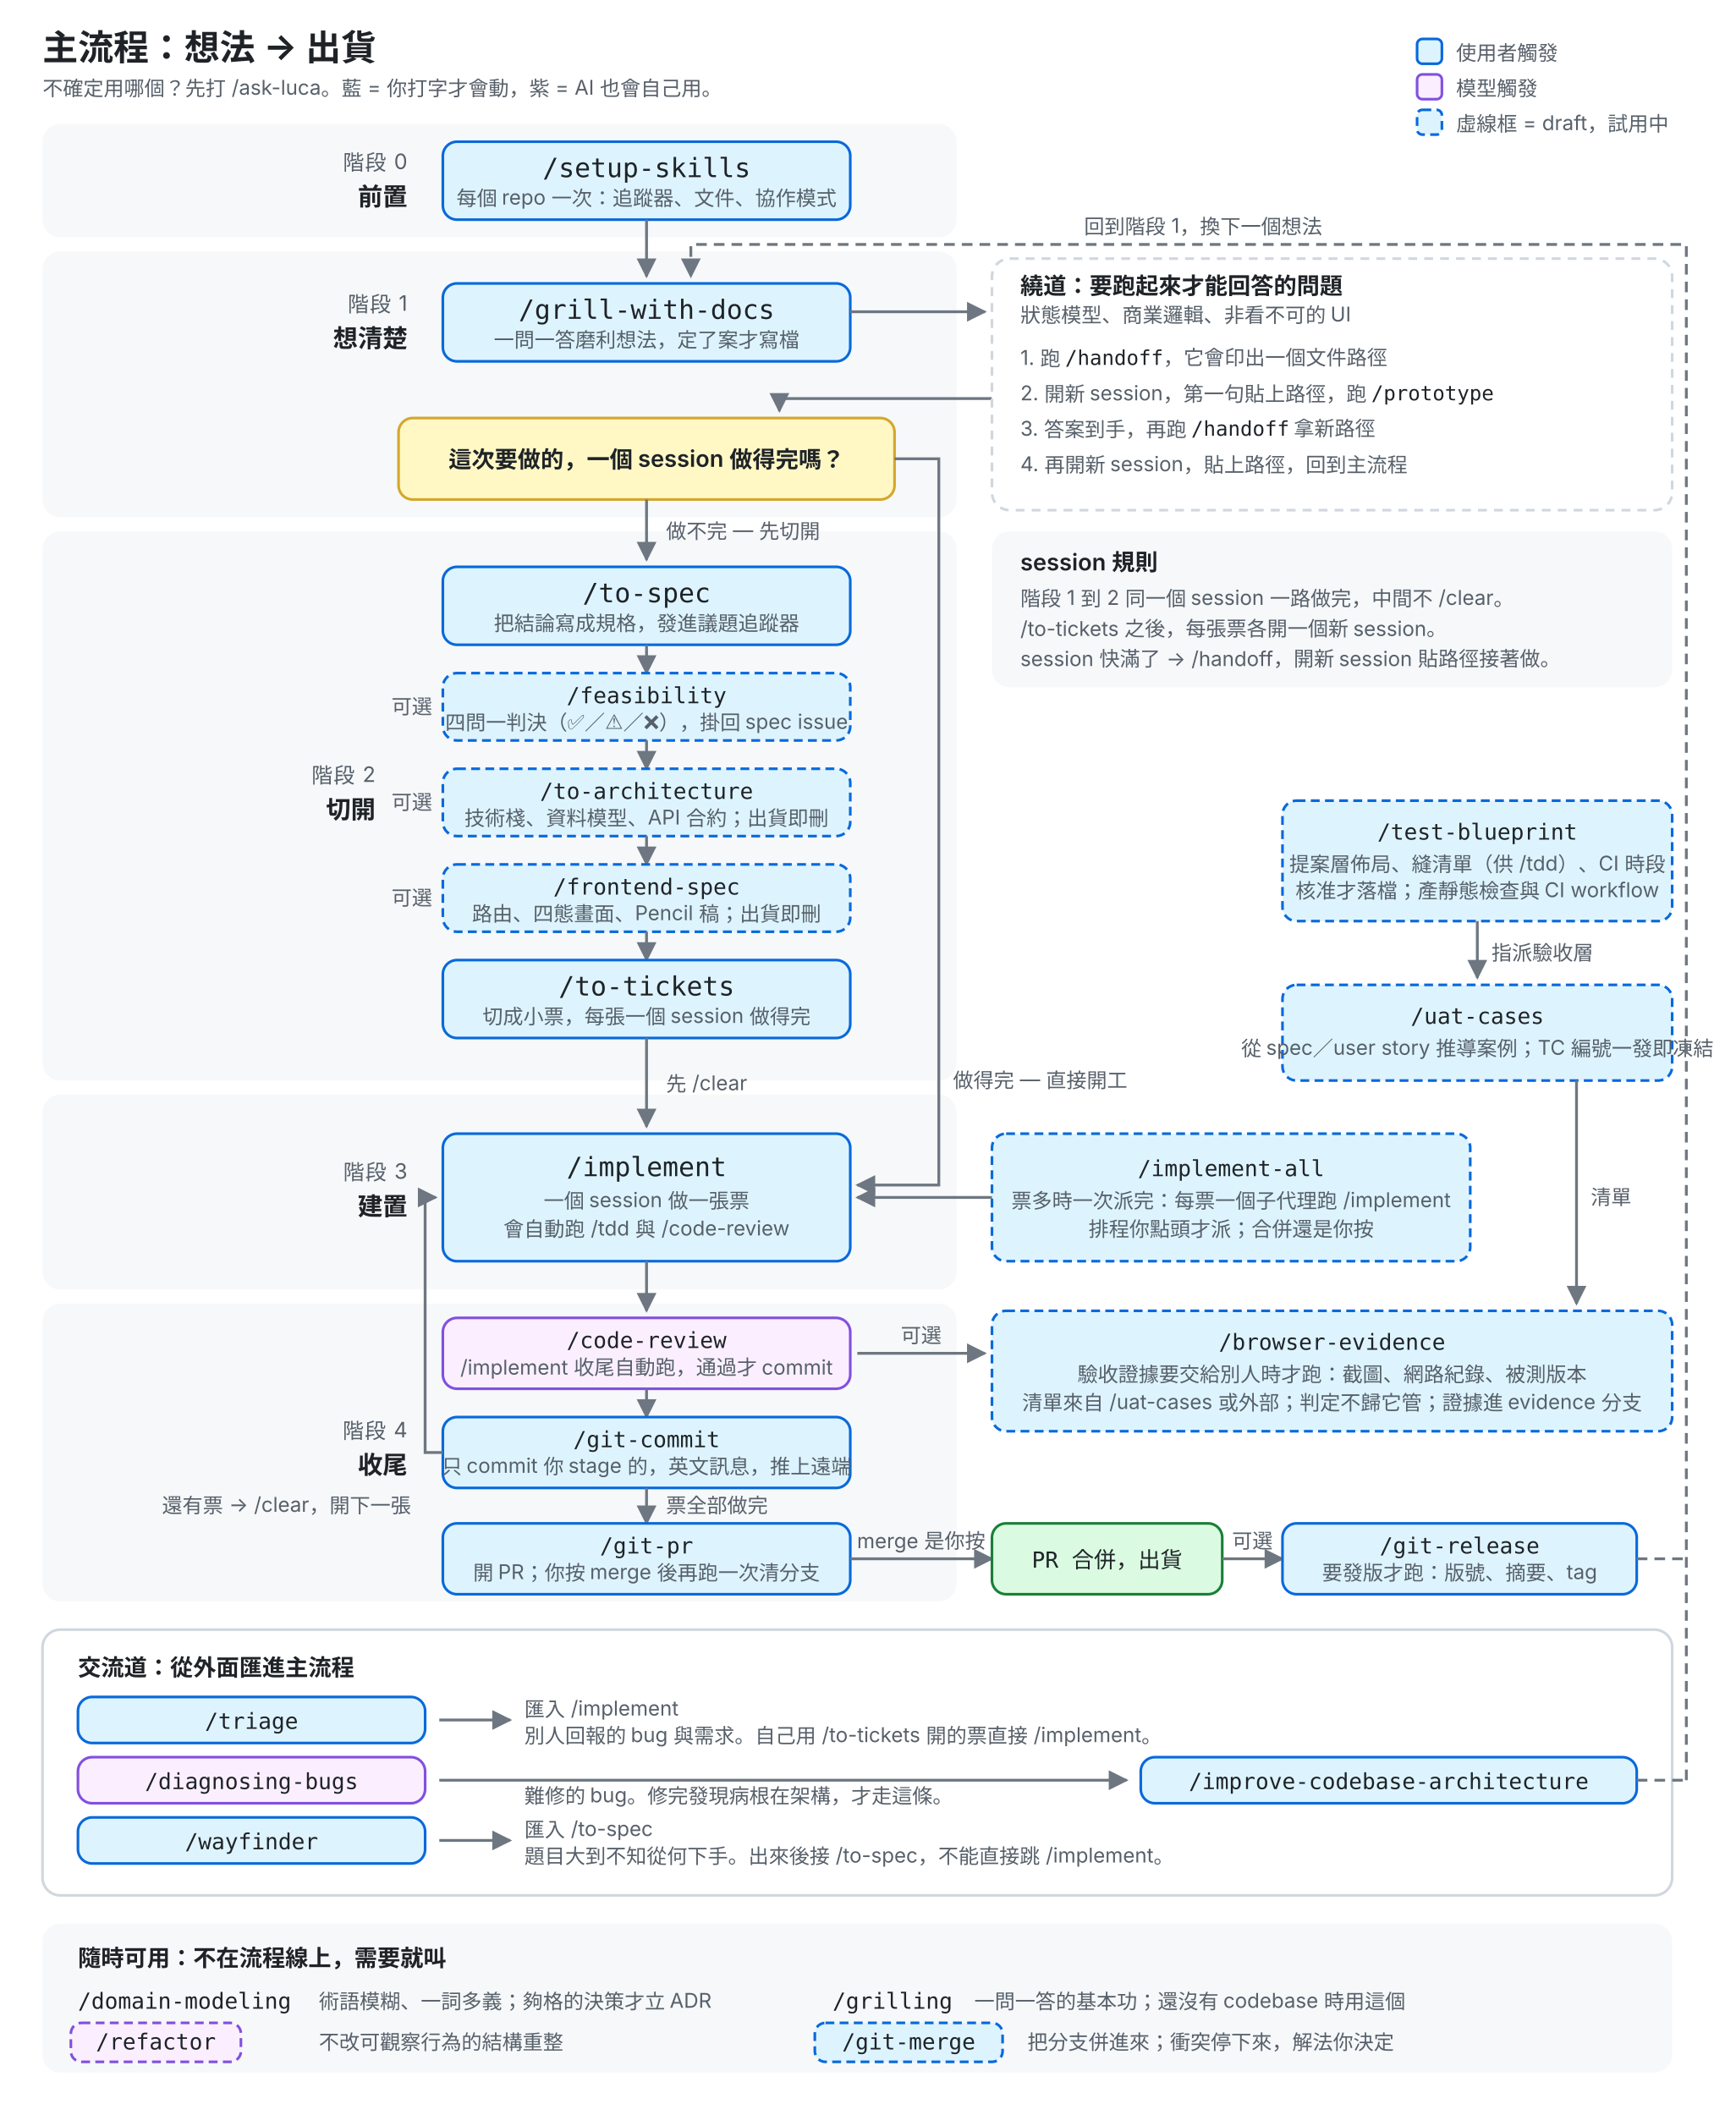
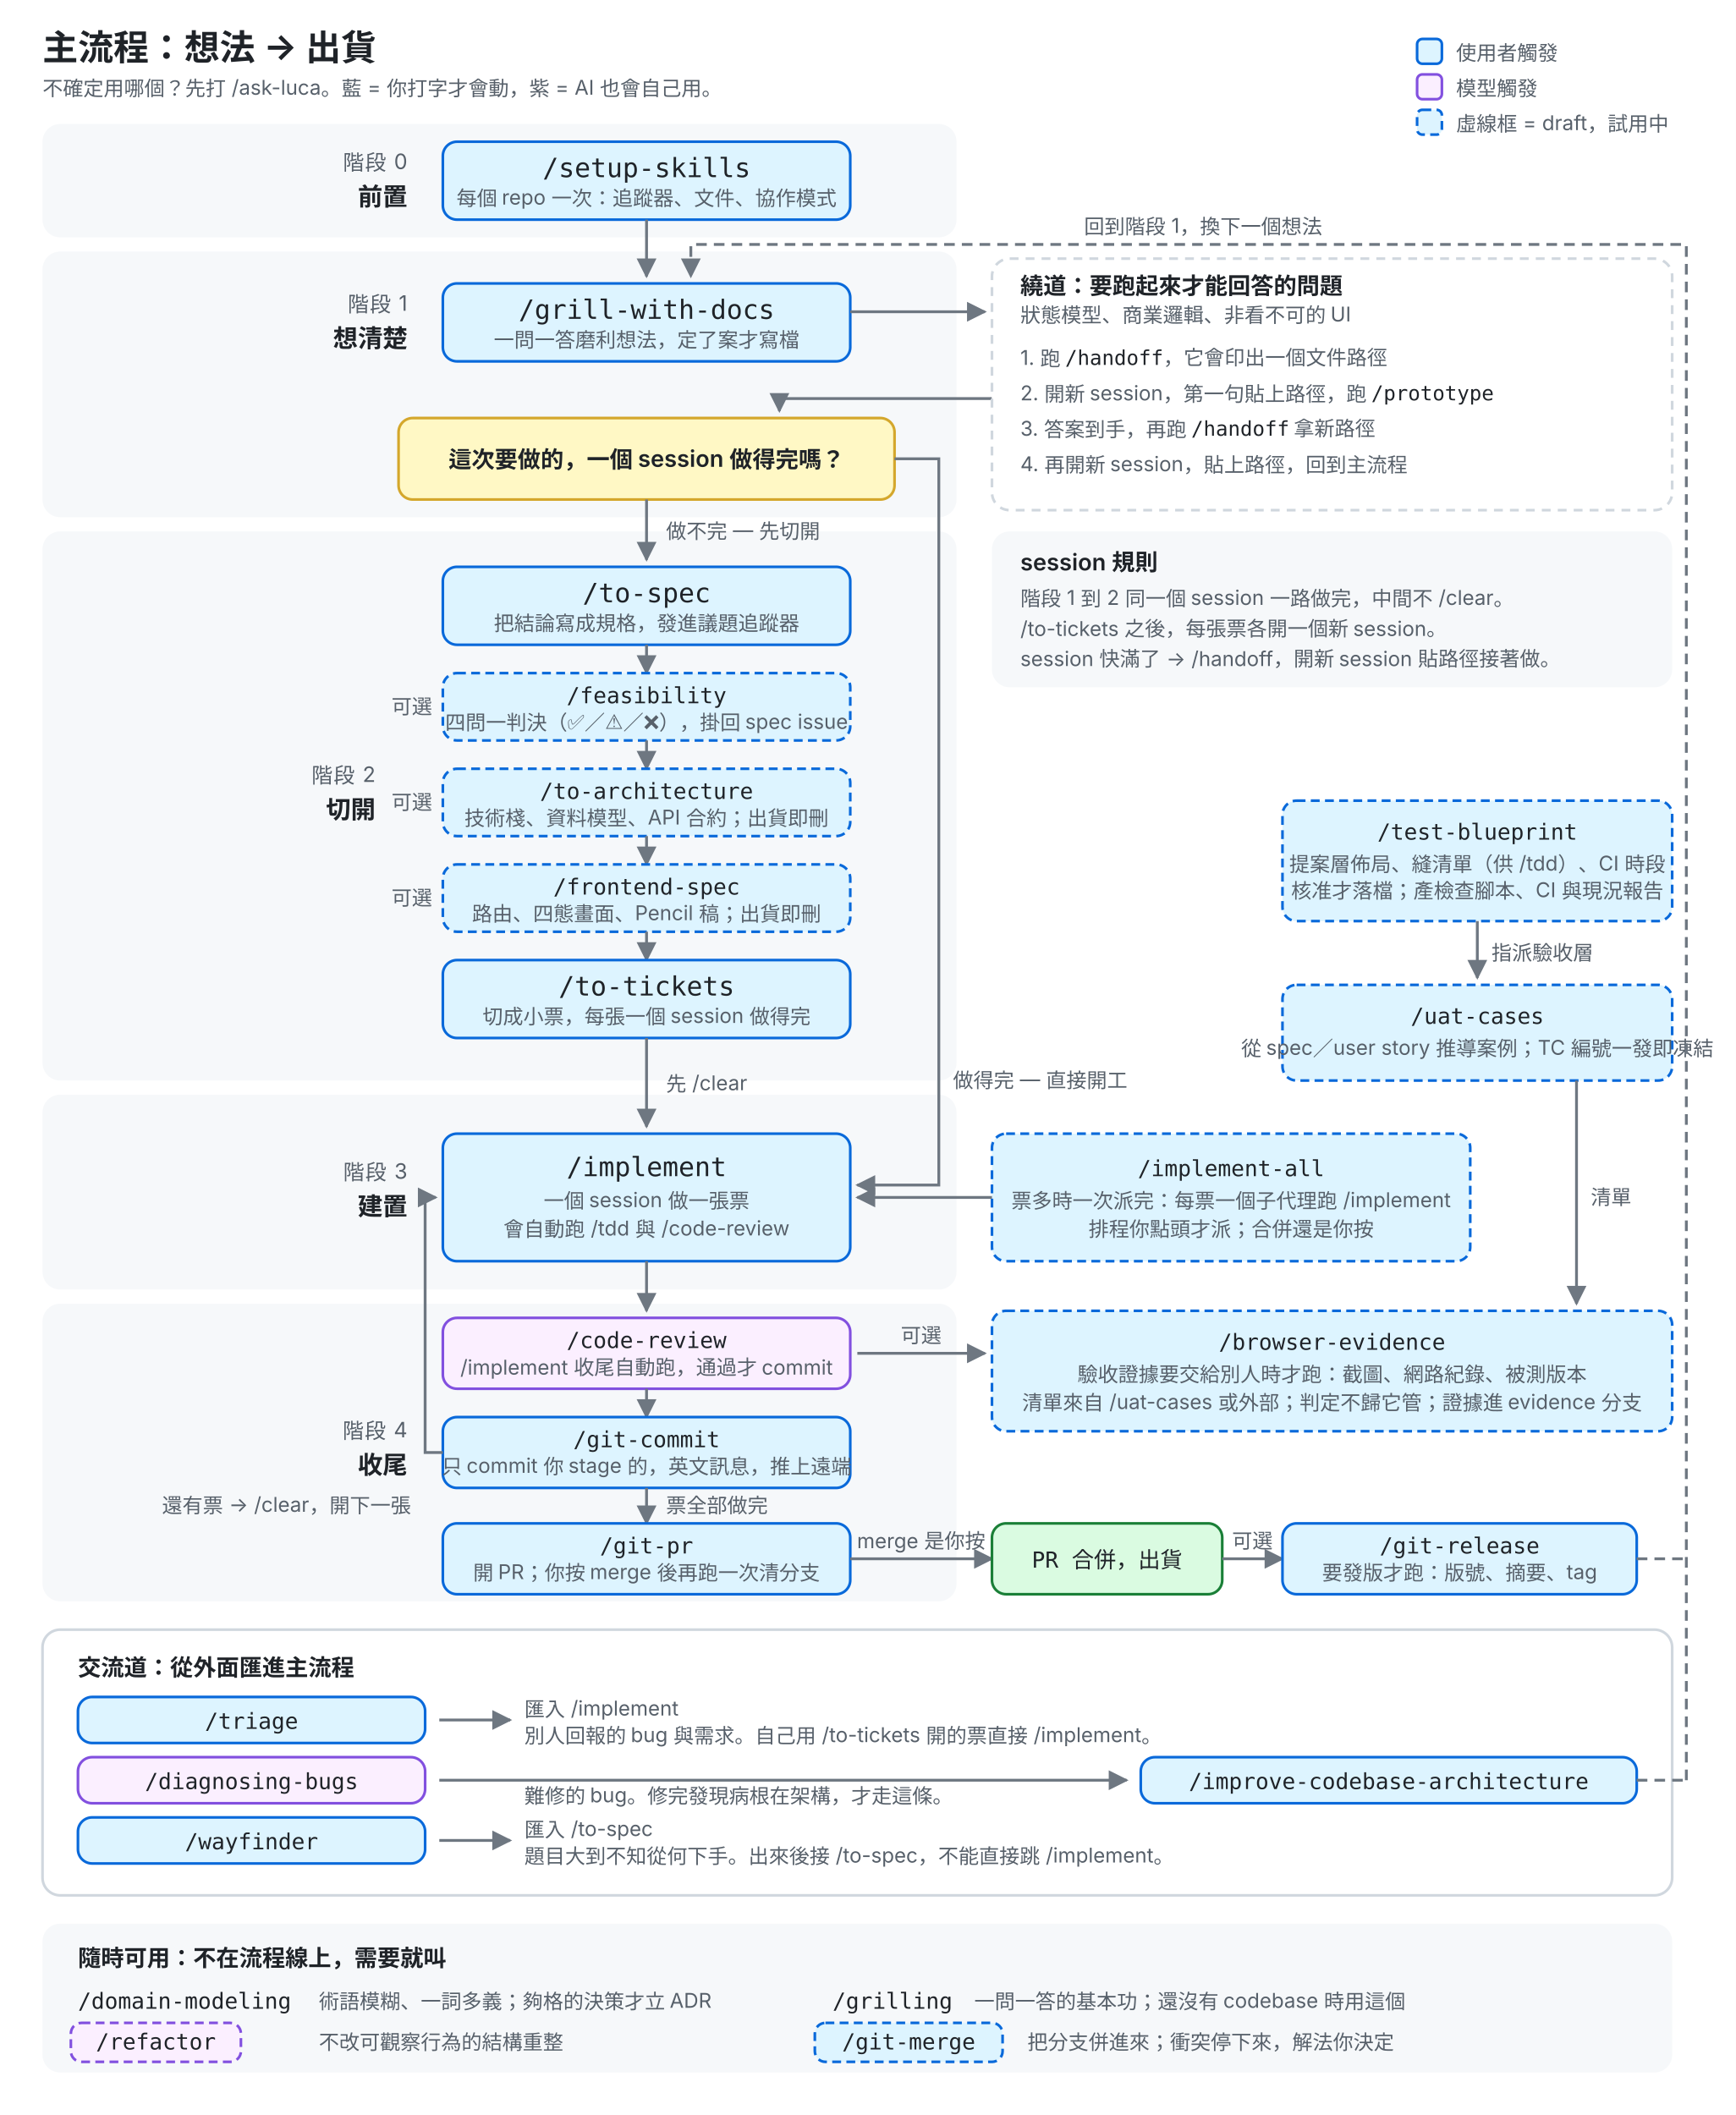
<svg xmlns="http://www.w3.org/2000/svg" width="980" height="1194" viewBox="0 0 980 1194" font-family="ui-sans-serif, -apple-system, 'Segoe UI', 'Noto Sans TC', 'Microsoft JhengHei', sans-serif">
  <defs>
    <marker id="arrow" viewBox="0 0 10 10" refX="9" refY="5" markerWidth="7" markerHeight="7" orient="auto-start-reverse">
      <path d="M 0 0 L 10 5 L 0 10 z" fill="#6e7781" />
    </marker>
    <style>
      .box  { stroke-width: 1.5; }
      .user { fill: #ddf4ff; stroke: #0969da; }
      .model{ fill: #fbefff; stroke: #8250df; }
      .draft{ stroke-dasharray: 5 3; }
      .skill{ font-family: ui-monospace, SFMono-Regular, Consolas, monospace; font-size: 15px; fill: #1f2328; }
      .skill-sm { font-family: ui-monospace, SFMono-Regular, Consolas, monospace; font-size: 12.5px; fill: #1f2328; }
      .mono { font-family: ui-monospace, SFMono-Regular, Consolas, monospace; fill: #1f2328; }
      .sub  { font-size: 11.5px; fill: #57606a; }
      .band-label { font-size: 12px; fill: #57606a; letter-spacing: 0.5px; }
      .band-name  { font-size: 14px; fill: #1f2328; font-weight: 600; }
      .edge { stroke: #6e7781; stroke-width: 1.6; fill: none; marker-end: url(#arrow); }
      .edge-label { font-size: 11.5px; fill: #57606a; }
      .panel-title { font-size: 13px; fill: #1f2328; font-weight: 600; }
      .note { font-size: 11.5px; fill: #57606a; }
    </style>
  </defs>
  <rect width="980" height="1194" fill="#ffffff" />
  <text x="24" y="34" font-size="20" font-weight="700" fill="#1f2328">主流程：想法 → 出貨</text>
  <text x="24" y="54" class="note">不確定用哪個？先打 /ask-luca。藍 = 你打字才會動，紫 = AI 也會自己用。</text>
  <rect x="800" y="22" width="14" height="14" rx="3" class="box user" />
  <text x="822" y="34" class="note">使用者觸發</text>
  <rect x="800" y="42" width="14" height="14" rx="3" class="box model" />
  <text x="822" y="54" class="note">模型觸發</text>
  <rect x="800" y="62" width="14" height="14" rx="3" class="box user draft" />
  <text x="822" y="74" class="note">虛線框 = draft，試用中</text>
  <rect x="24" y="70" width="516" height="64" rx="10" fill="#f6f8fa" />
  <rect x="24" y="142" width="516" height="150" rx="10" fill="#f6f8fa" />
  <rect x="24" y="300" width="516" height="310" rx="10" fill="#f6f8fa" />
  <rect x="24" y="618" width="516" height="110" rx="10" fill="#f6f8fa" />
  <rect x="24" y="736" width="516" height="168" rx="10" fill="#f6f8fa" />
  <text x="230" y="96" text-anchor="end" class="band-label">階段 0</text>
  <text x="230" y="116" text-anchor="end" class="band-name">前置</text>
  <text x="230" y="176" text-anchor="end" class="band-label">階段 1</text>
  <text x="230" y="196" text-anchor="end" class="band-name">想清楚</text>
  <text x="212" y="442" text-anchor="end" class="band-label">階段 2</text>
  <text x="212" y="462" text-anchor="end" class="band-name">切開</text>
  <text x="230" y="666" text-anchor="end" class="band-label">階段 3</text>
  <text x="230" y="686" text-anchor="end" class="band-name">建置</text>
  <text x="230" y="812" text-anchor="end" class="band-label">階段 4</text>
  <text x="230" y="832" text-anchor="end" class="band-name">收尾</text>
  <rect x="250" y="80" width="230" height="44" rx="8" class="box user" />
  <text x="365" y="100" text-anchor="middle" class="skill">/setup-skills</text>
  <text x="365" y="116" text-anchor="middle" class="sub">每個 repo 一次：追蹤器、文件、協作模式</text>
  <path d="M 365 124 L 365 156" class="edge" />
  <rect x="250" y="160" width="230" height="44" rx="8" class="box user" />
  <text x="365" y="180" text-anchor="middle" class="skill">/grill-with-docs</text>
  <text x="365" y="196" text-anchor="middle" class="sub">一問一答磨利想法，定了案才寫檔</text>
  <path d="M 480 176 L 556 176" class="edge" />
  <path d="M 560 225 L 440 225 L 440 232" class="edge" />
  <rect x="225" y="236" width="280" height="46" rx="8" fill="#fff8c5" stroke="#d4a72c" stroke-width="1.5" />
  <text x="365" y="264" text-anchor="middle" font-size="13" font-weight="600" fill="#1f2328">這次要做的，一個 session 做得完嗎？</text>
  <path d="M 365 282 L 365 316" class="edge" />
  <text x="376" y="304" class="edge-label">做不完 — 先切開</text>
  <path d="M 505 259 L 530 259 L 530 669 L 484 669" class="edge" />
  <text x="538" y="614" class="edge-label">做得完 — 直接開工</text>
  <rect x="250" y="320" width="230" height="44" rx="8" class="box user" />
  <text x="365" y="340" text-anchor="middle" class="skill">/to-spec</text>
  <text x="365" y="356" text-anchor="middle" class="sub">把結論寫成規格，發進議題追蹤器</text>
  <path d="M 365 364 L 365 380" class="edge" />
  <rect x="250" y="380" width="230" height="38" rx="8" class="box user draft" />
  <text x="365" y="397" text-anchor="middle" class="skill-sm">/feasibility</text>
  <text x="365" y="412" text-anchor="middle" class="sub">四問一判決（✅／⚠️／❌），掛回 spec issue</text>
  <text x="244" y="403" text-anchor="end" class="edge-label">可選</text>
  <path d="M 365 418 L 365 434" class="edge" />
  <rect x="250" y="434" width="230" height="38" rx="8" class="box user draft" />
  <text x="365" y="451" text-anchor="middle" class="skill-sm">/to-architecture</text>
  <text x="365" y="466" text-anchor="middle" class="sub">技術棧、資料模型、API 合約；出貨即刪</text>
  <text x="244" y="457" text-anchor="end" class="edge-label">可選</text>
  <path d="M 365 472 L 365 488" class="edge" />
  <rect x="250" y="488" width="230" height="38" rx="8" class="box user draft" />
  <text x="365" y="505" text-anchor="middle" class="skill-sm">/frontend-spec</text>
  <text x="365" y="520" text-anchor="middle" class="sub">路由、四態畫面、Pencil 稿；出貨即刪</text>
  <text x="244" y="511" text-anchor="end" class="edge-label">可選</text>
  <path d="M 365 526 L 365 542" class="edge" />
  <rect x="250" y="542" width="230" height="44" rx="8" class="box user" />
  <text x="365" y="562" text-anchor="middle" class="skill">/to-tickets</text>
  <text x="365" y="578" text-anchor="middle" class="sub">切成小票，每張一個 session 做得完</text>
  <path d="M 365 586 L 365 636" class="edge" />
  <text x="376" y="616" class="edge-label">先 /clear</text>
  <rect x="724" y="452" width="220" height="68" rx="8" class="box user draft" />
  <text x="834" y="474" text-anchor="middle" class="skill-sm">/test-blueprint</text>
  <text x="834" y="492" text-anchor="middle" class="sub">提案層佈局、縫清單（供 /tdd）、CI 時段</text>
-   <text x="834" y="507" text-anchor="middle" class="sub">核准才落檔；產靜態檢查與 CI workflow</text>
+   <text x="834" y="507" text-anchor="middle" class="sub">核准才落檔；產檢查腳本、CI 與現況報告</text>
  <path d="M 834 520 L 834 552" class="edge" />
  <text x="842" y="542" class="edge-label">指派驗收層</text>
  <rect x="724" y="556" width="220" height="54" rx="8" class="box user draft" />
  <text x="834" y="578" text-anchor="middle" class="skill-sm">/uat-cases</text>
  <text x="834" y="596" text-anchor="middle" class="sub">從 spec／user story 推導案例；TC 編號一發即凍結</text>
  <path d="M 890 610 L 890 736" class="edge" />
  <text x="898" y="680" class="edge-label">清單</text>
  <rect x="250" y="640" width="230" height="72" rx="8" class="box user" />
  <text x="365" y="664" text-anchor="middle" class="skill">/implement</text>
  <text x="365" y="682" text-anchor="middle" class="sub">一個 session 做一張票</text>
  <text x="365" y="698" text-anchor="middle" class="sub">會自動跑 /tdd 與 /code-review</text>
  <path d="M 365 712 L 365 740" class="edge" />
  <rect x="560" y="640" width="270" height="72" rx="8" class="box user draft" />
  <text x="695" y="664" text-anchor="middle" class="skill-sm">/implement-all</text>
  <text x="695" y="682" text-anchor="middle" class="sub">票多時一次派完：每票一個子代理跑 /implement</text>
  <text x="695" y="698" text-anchor="middle" class="sub">排程你點頭才派；合併還是你按</text>
  <path d="M 560 676 L 484 676" class="edge" />
  <rect x="250" y="744" width="230" height="40" rx="8" class="box model" />
  <text x="365" y="761" text-anchor="middle" class="skill-sm">/code-review</text>
  <text x="365" y="776" text-anchor="middle" class="sub">/implement 收尾自動跑，通過才 commit</text>
  <path d="M 365 784 L 365 800" class="edge" />
  <rect x="560" y="740" width="384" height="68" rx="8" class="box user draft" />
  <text x="752" y="762" text-anchor="middle" class="skill-sm">/browser-evidence</text>
  <text x="752" y="780" text-anchor="middle" class="sub">驗收證據要交給別人時才跑：截圖、網路紀錄、被測版本</text>
  <text x="752" y="796" text-anchor="middle" class="sub">清單來自 /uat-cases 或外部；判定不歸它管；證據進 evidence 分支</text>
  <path d="M 484 764 L 556 764" class="edge" />
  <text x="520" y="758" text-anchor="middle" class="edge-label">可選</text>
  <rect x="250" y="800" width="230" height="40" rx="8" class="box user" />
  <text x="365" y="817" text-anchor="middle" class="skill-sm">/git-commit</text>
  <text x="365" y="832" text-anchor="middle" class="sub">只 commit 你 stage 的，英文訊息，推上遠端</text>
  <path d="M 365 840 L 365 860" class="edge" />
  <text x="376" y="854" class="edge-label">票全部做完</text>
  <rect x="250" y="860" width="230" height="40" rx="8" class="box user" />
  <text x="365" y="877" text-anchor="middle" class="skill-sm">/git-pr</text>
  <text x="365" y="892" text-anchor="middle" class="sub">開 PR；你按 merge 後再跑一次清分支</text>
  <path d="M 250 820 L 240 820 L 240 676 L 246 676" class="edge" />
  <text x="232" y="854" text-anchor="end" class="edge-label">還有票 → /clear，開下一張</text>
  <path d="M 480 880 L 560 880" class="edge" />
  <text x="520" y="874" text-anchor="middle" class="edge-label">merge 是你按</text>
  <rect x="560" y="860" width="130" height="40" rx="8" fill="#dafbe1" stroke="#1a7f37" stroke-width="1.5" />
  <text x="625" y="885" text-anchor="middle" class="skill-sm">PR 合併，出貨</text>
  <path d="M 690 880 L 724 880" class="edge" />
  <text x="707" y="874" text-anchor="middle" class="edge-label">可選</text>
  <rect x="724" y="860" width="200" height="40" rx="8" class="box user" />
  <text x="824" y="877" text-anchor="middle" class="skill-sm">/git-release</text>
  <text x="824" y="892" text-anchor="middle" class="sub">要發版才跑：版號、摘要、tag</text>
  <rect x="560" y="146" width="384" height="142" rx="10" fill="#ffffff" stroke="#d0d7de" stroke-width="1.5" stroke-dasharray="5 4" />
  <text x="576" y="166" class="panel-title">繞道：要跑起來才能回答的問題</text>
  <text x="576" y="182" class="note">狀態模型、商業邏輯、非看不可的 UI</text>
  <text x="576" y="206" class="note">1. 跑 <tspan class="mono">/handoff</tspan>，它會印出一個文件路徑</text>
  <text x="576" y="226" class="note">2. 開新 session，第一句貼上路徑，跑 <tspan class="mono">/prototype</tspan>
  </text>
  <text x="576" y="246" class="note">3. 答案到手，再跑 <tspan class="mono">/handoff</tspan> 拿新路徑</text>
  <text x="576" y="266" class="note">4. 再開新 session，貼上路徑，回到主流程</text>
  <rect x="560" y="300" width="384" height="88" rx="10" fill="#f6f8fa" />
  <text x="576" y="322" class="panel-title">session 規則</text>
  <text x="576" y="342" class="note">階段 1 到 2 同一個 session 一路做完，中間不 /clear。</text>
  <text x="576" y="359" class="note">/to-tickets 之後，每張票各開一個新 session。</text>
  <text x="576" y="376" class="note">session 快滿了 → /handoff，開新 session 貼路徑接著做。</text>
  <rect x="24" y="920" width="920" height="150" rx="10" fill="#ffffff" stroke="#d0d7de" stroke-width="1.5" />
  <text x="44" y="946" class="panel-title">交流道：從外面匯進主流程</text>
  <rect x="44" y="958" width="196" height="26" rx="8" class="box user" />
  <text x="142" y="976" text-anchor="middle" class="skill-sm">/triage</text>
  <path d="M 248 971 L 288 971" class="edge" />
  <text x="296" y="969" class="note">匯入 /implement</text>
  <text x="296" y="984" class="note">別人回報的 bug 與需求。自己用 /to-tickets 開的票直接 /implement。</text>
  <rect x="44" y="992" width="196" height="26" rx="8" class="box model" />
  <text x="142" y="1010" text-anchor="middle" class="skill-sm">/diagnosing-bugs</text>
  <path d="M 248 1005 L 636 1005" class="edge" />
  <text x="296" y="1018" class="note">難修的 bug。修完發現病根在架構，才走這條。</text>
  <rect x="644" y="992" width="280" height="26" rx="8" class="box user" />
  <text x="784" y="1010" text-anchor="middle" class="skill-sm">/improve-codebase-architecture</text>
  <rect x="44" y="1026" width="196" height="26" rx="8" class="box user" />
  <text x="142" y="1044" text-anchor="middle" class="skill-sm">/wayfinder</text>
  <path d="M 248 1039 L 288 1039" class="edge" />
  <text x="296" y="1037" class="note">匯入 /to-spec</text>
  <text x="296" y="1052" class="note">題目大到不知從何下手。出來後接 /to-spec，不能直接跳 /implement。</text>
  <path d="M 924 880 L 952 880" class="edge" style="marker-end:none" stroke-dasharray="6 4" />
  <path d="M 924 1005 L 952 1005" class="edge" style="marker-end:none" stroke-dasharray="6 4" />
  <path d="M 952 1005 L 952 138 L 390 138 L 390 156" class="edge" stroke-dasharray="6 4" />
  <text x="612" y="132" class="edge-label">回到階段 1，換下一個想法</text>
  <rect x="24" y="1086" width="920" height="84" rx="10" fill="#f6f8fa" />
  <text x="44" y="1110" class="panel-title">隨時可用：不在流程線上，需要就叫</text>
  <text x="44" y="1134" class="skill-sm">/domain-modeling</text>
  <text x="180" y="1134" class="note">術語模糊、一詞多義；夠格的決策才立 ADR</text>
  <text x="470" y="1134" class="skill-sm">/grilling</text>
  <text x="550" y="1134" class="note">一問一答的基本功；還沒有 codebase 時用這個</text>
  <rect x="40" y="1142" width="96" height="22" rx="6" class="box model draft" />
  <text x="88" y="1157" text-anchor="middle" class="skill-sm">/refactor</text>
  <text x="180" y="1157" class="note">不改可觀察行為的結構重整</text>
  <rect x="460" y="1142" width="106" height="22" rx="6" class="box user draft" />
  <text x="513" y="1157" text-anchor="middle" class="skill-sm">/git-merge</text>
  <text x="580" y="1157" class="note">把分支併進來；衝突停下來，解法你決定</text>
</svg>
